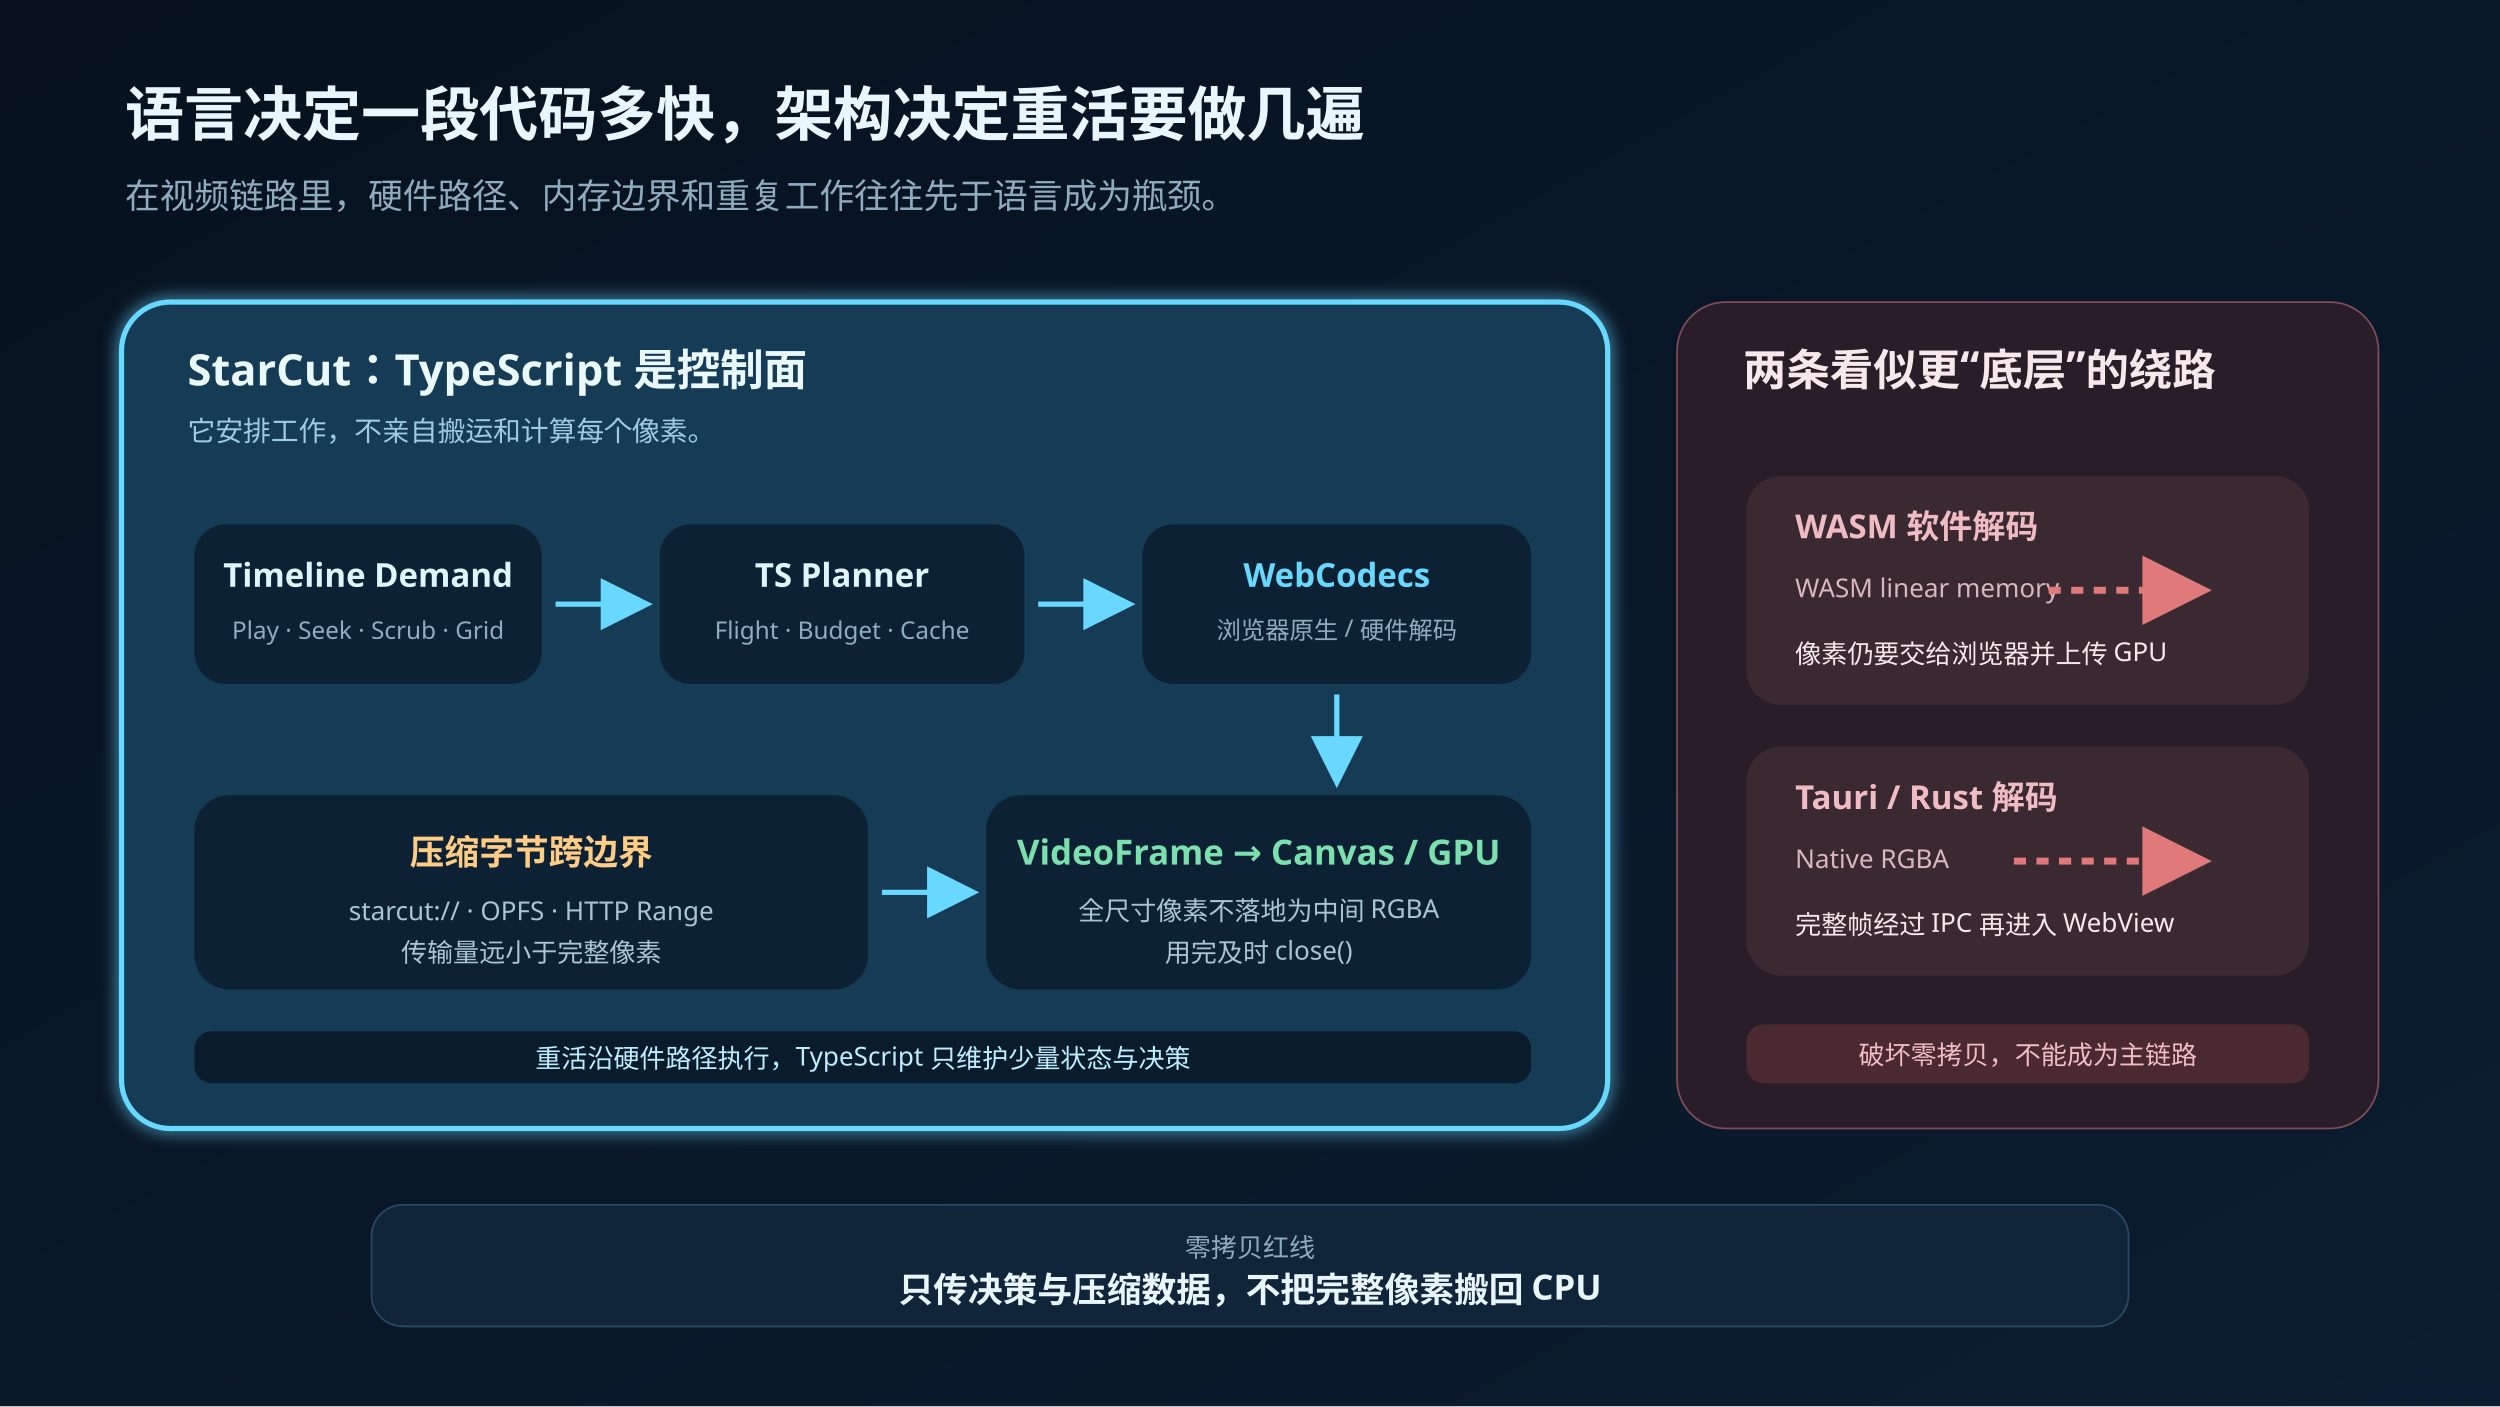
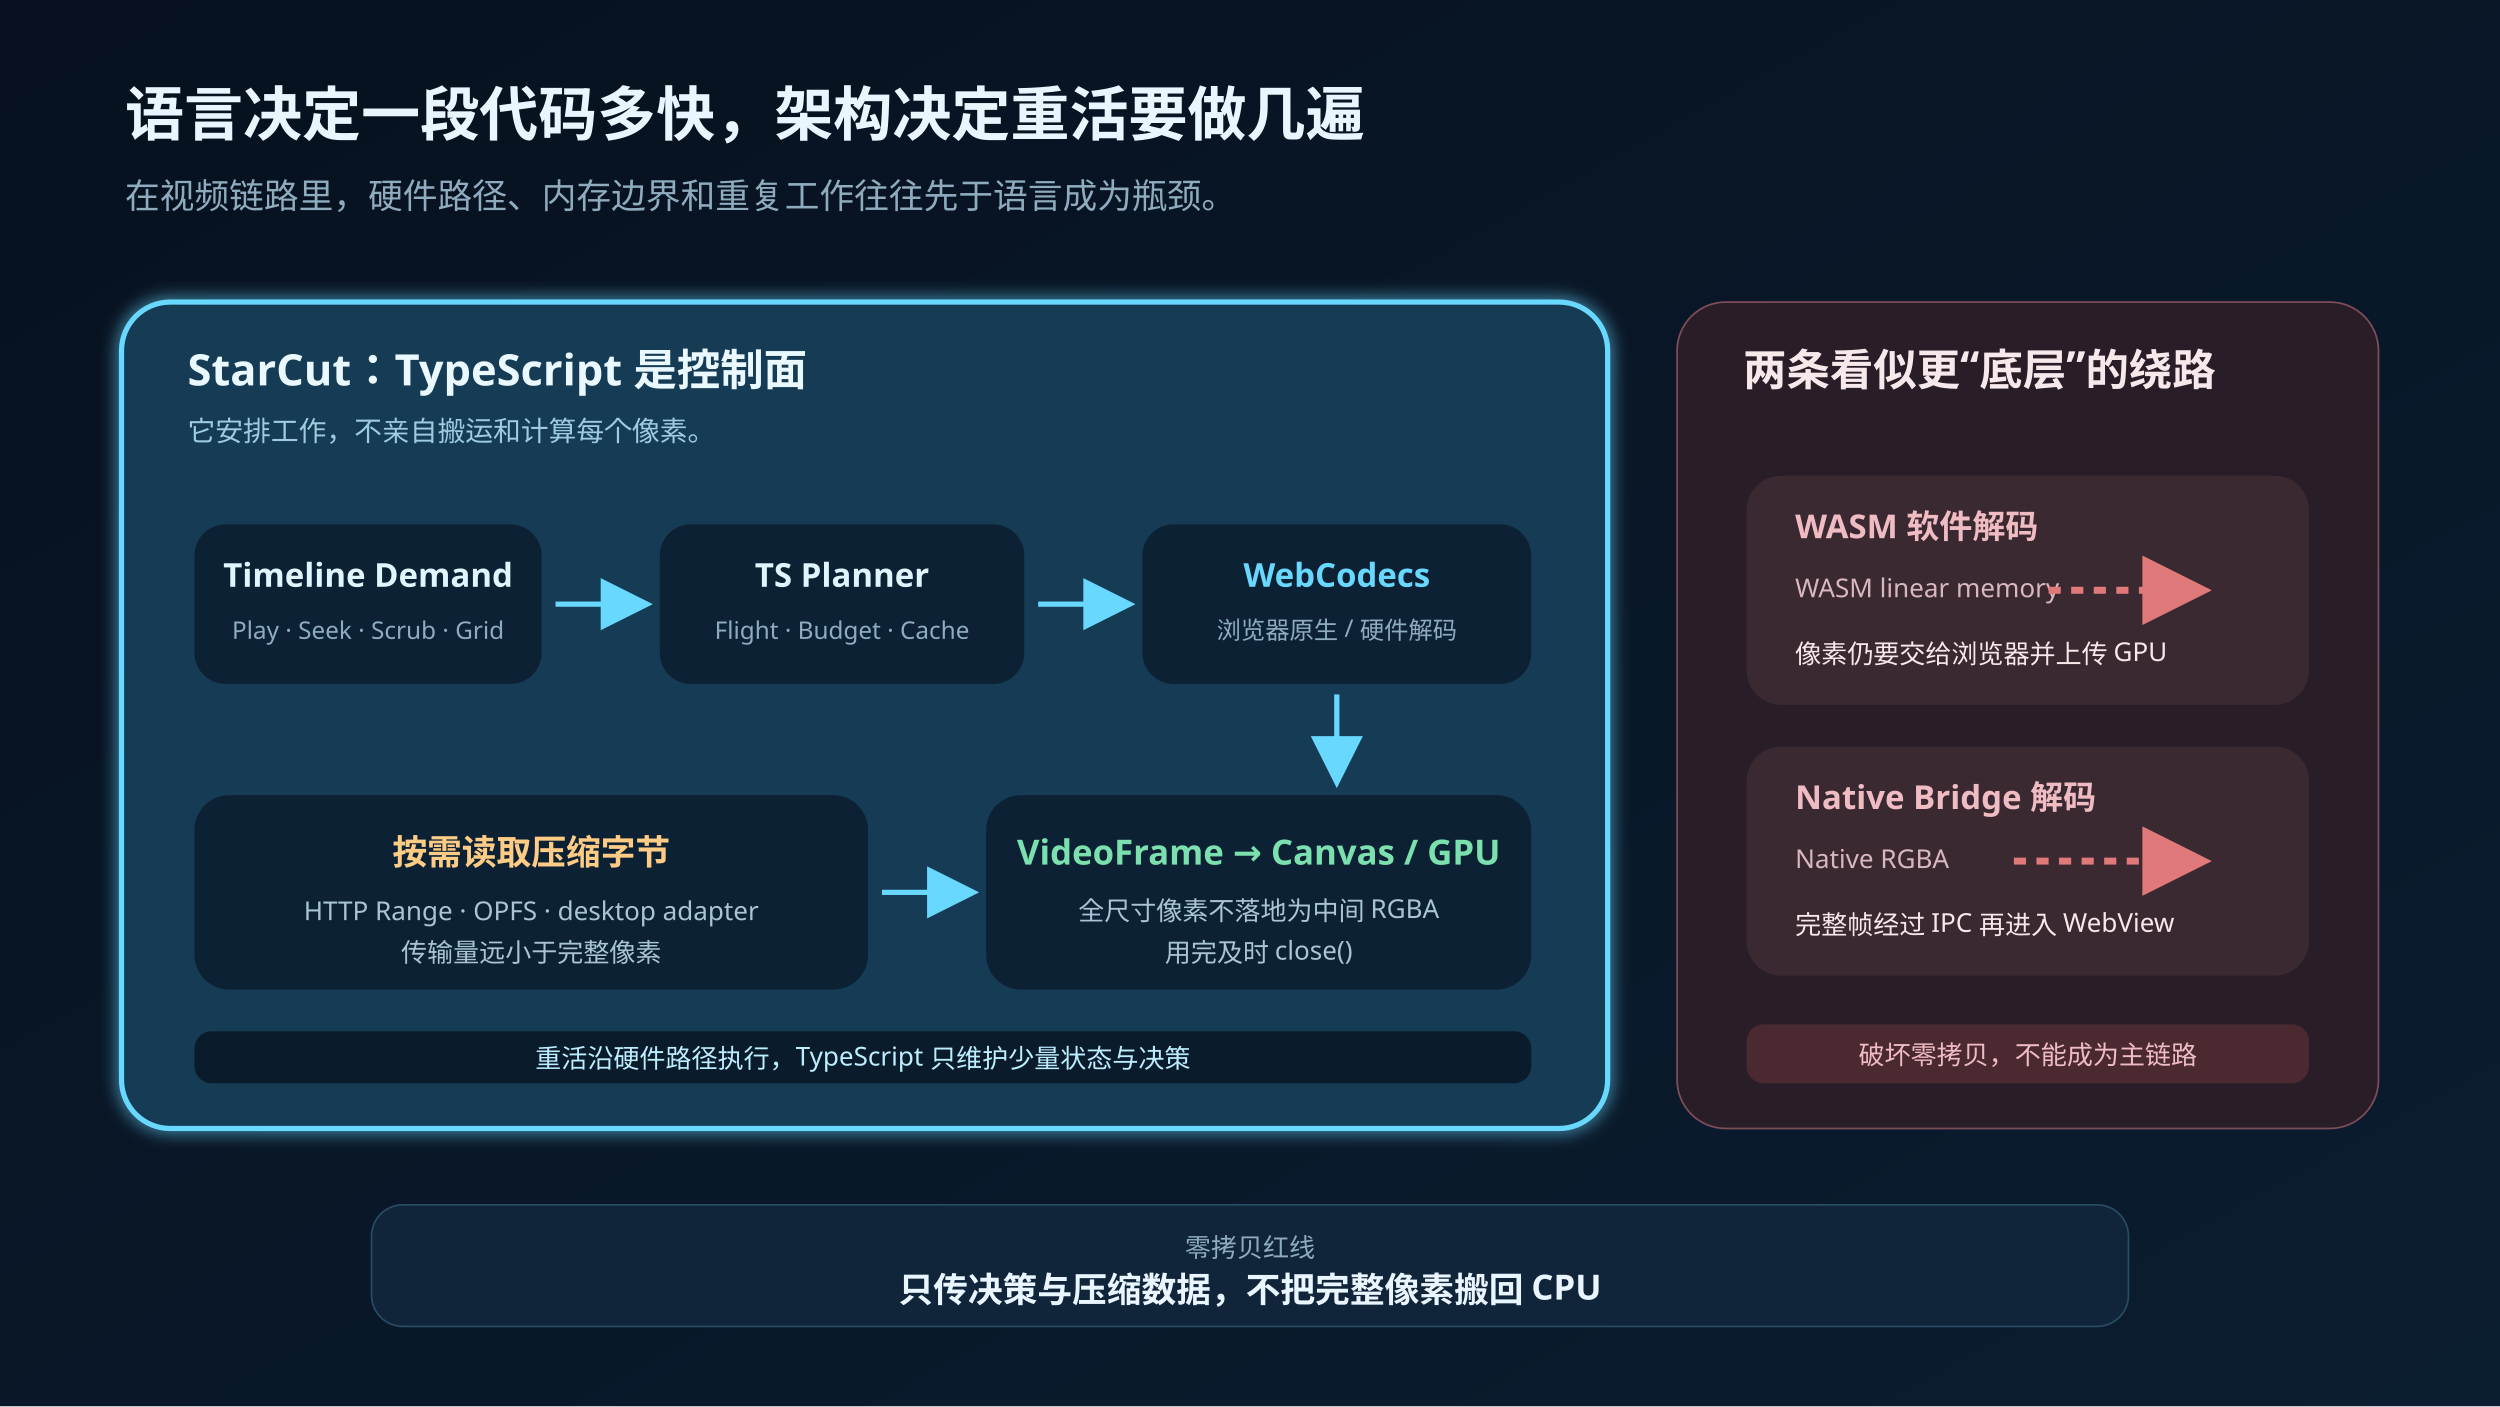
<svg xmlns="http://www.w3.org/2000/svg" width="1440" height="810" viewBox="0 0 1440 810" role="img" aria-labelledby="title desc">
  <defs>
    <linearGradient id="bg" x1="0" y1="0" x2="1" y2="1">
      <stop stop-color="#07111f" />
      <stop offset="1" stop-color="#0b1d30" />
    </linearGradient>
    <marker id="arrow" markerWidth="10" markerHeight="10" refX="8" refY="5" orient="auto">
      <path d="M0 0L10 5L0 10z" fill="#69d8ff" />
    </marker>
    <marker id="redArrow" markerWidth="10" markerHeight="10" refX="8" refY="5" orient="auto">
      <path d="M0 0L10 5L0 10z" fill="#e07979" />
    </marker>
    <filter id="glow">
      <feGaussianBlur stdDeviation="5" result="b" />
      <feMerge>
        <feMergeNode in="b" />
        <feMergeNode in="SourceGraphic" />
      </feMerge>
    </filter>
  </defs>
  <rect width="1440" height="810" fill="url(#bg)" />
  <text x="72" y="78" fill="#eaf6ff" font-size="34" font-weight="700" font-family="system-ui, sans-serif">语言决定一段代码多快，架构决定重活要做几遍</text>
  <text x="72" y="120" fill="#8facbf" font-size="20" font-family="system-ui, sans-serif">在视频链路里，硬件路径、内存边界和重复工作往往先于语言成为瓶颈。</text>
  <rect x="70" y="174" width="856" height="476" rx="28" fill="#123b55" stroke="#69d8ff" stroke-width="3" filter="url(#glow)" />
  <text x="108" y="222" fill="#eaf9ff" font-size="25" font-weight="800" font-family="system-ui, sans-serif">StarCut：TypeScript 是控制面</text>
  <text x="108" y="254" fill="#9dcbe0" font-size="16" font-family="system-ui, sans-serif">它安排工作，不亲自搬运和计算每个像素。</text>
  <g font-family="system-ui, sans-serif" text-anchor="middle">
    <rect x="112" y="302" width="200" height="92" rx="18" fill="#0c2234" />
    <text x="212" y="338" fill="#dff6ff" font-size="19" font-weight="700">Timeline Demand</text>
    <text x="212" y="368" fill="#8facbf" font-size="14">Play · Seek · Scrub · Grid</text>
    <path d="M320 348H370" stroke="#69d8ff" stroke-width="3" marker-end="url(#arrow)" />
    <rect x="380" y="302" width="210" height="92" rx="18" fill="#0c2234" />
    <text x="485" y="338" fill="#dff6ff" font-size="19" font-weight="700">TS Planner</text>
    <text x="485" y="368" fill="#8facbf" font-size="14">Flight · Budget · Cache</text>
    <path d="M598 348H648" stroke="#69d8ff" stroke-width="3" marker-end="url(#arrow)" />
    <rect x="658" y="302" width="224" height="92" rx="18" fill="#0c2234" />
    <text x="770" y="338" fill="#69d8ff" font-size="19" font-weight="700">WebCodecs</text>
    <text x="770" y="368" fill="#8facbf" font-size="14">浏览器原生 / 硬件解码</text>
    <path d="M770 400V448" stroke="#69d8ff" stroke-width="3" marker-end="url(#arrow)" />
    <rect x="568" y="458" width="314" height="112" rx="20" fill="#0c2234" />
    <text x="725" y="498" fill="#7ce0ae" font-size="20" font-weight="700">VideoFrame → Canvas / GPU</text>
    <text x="725" y="530" fill="#a9c4d5" font-size="15">全尺寸像素不落地为中间 RGBA</text>
    <text x="725" y="554" fill="#a9c4d5" font-size="15">用完及时 close()</text>
    <rect x="112" y="458" width="388" height="112" rx="20" fill="#0c2234" />
-     <text x="306" y="498" fill="#ffcc86" font-size="20" font-weight="700">压缩字节跨边界</text>
-     <text x="306" y="530" fill="#a9c4d5" font-size="15">starcut:// · OPFS · HTTP Range</text>
+     <text x="306" y="498" fill="#ffcc86" font-size="20" font-weight="700">按需读取压缩字节</text>
+     <text x="306" y="530" fill="#a9c4d5" font-size="15">HTTP Range · OPFS · desktop adapter</text>
    <text x="306" y="554" fill="#a9c4d5" font-size="15">传输量远小于完整像素</text>
    <path d="M508 514H558" stroke="#69d8ff" stroke-width="3" marker-end="url(#arrow)" />
  </g>
  <rect x="112" y="594" width="770" height="30" rx="10" fill="#0a1c2c" />
  <text x="497" y="615" fill="#bdeeff" font-size="15" text-anchor="middle" font-family="system-ui, sans-serif">重活沿硬件路径执行，TypeScript 只维护少量状态与决策</text>
  <rect x="966" y="174" width="404" height="476" rx="28" fill="#291d27" stroke="#7e4d58" />
  <text x="1004" y="222" fill="#f7e8eb" font-size="25" font-weight="800" font-family="system-ui, sans-serif">两条看似更“底层”的绕路</text>
  <g font-family="system-ui, sans-serif">
    <rect x="1006" y="274" width="324" height="132" rx="20" fill="#3b2931" />
    <text x="1034" y="310" fill="#f0bcc3" font-size="19" font-weight="700">WASM 软件解码</text>
    <text x="1034" y="344" fill="#d8b7be" font-size="15">WASM linear memory</text>
    <path d="M1180 340H1266" stroke="#e07979" stroke-width="4" stroke-dasharray="7 6" marker-end="url(#redArrow)" />
    <text x="1034" y="382" fill="#f7e8eb" font-size="15">像素仍要交给浏览器并上传 GPU</text>
    <rect x="1006" y="430" width="324" height="132" rx="20" fill="#3b2931" />
-     <text x="1034" y="466" fill="#f0bcc3" font-size="19" font-weight="700">Tauri / Rust 解码</text>
+     <text x="1034" y="466" fill="#f0bcc3" font-size="19" font-weight="700">Native Bridge 解码</text>
    <text x="1034" y="500" fill="#d8b7be" font-size="15">Native RGBA</text>
    <path d="M1160 496H1266" stroke="#e07979" stroke-width="4" stroke-dasharray="7 6" marker-end="url(#redArrow)" />
    <text x="1034" y="538" fill="#f7e8eb" font-size="15">完整帧经过 IPC 再进入 WebView</text>
  </g>
  <rect x="1006" y="590" width="324" height="34" rx="10" fill="#4a2931" />
  <text x="1168" y="613" fill="#f0bcc3" font-size="15" text-anchor="middle" font-family="system-ui, sans-serif">破坏零拷贝，不能成为主链路</text>
  <g transform="translate(214 694)" font-family="system-ui, sans-serif" text-anchor="middle">
    <rect width="1012" height="70" rx="18" fill="#10243a" stroke="#294a63" />
    <text x="506" y="30" fill="#8facbf" font-size="15">零拷贝红线</text>
    <text x="506" y="56" fill="#eaf6ff" font-size="20" font-weight="800">只传决策与压缩数据，不把完整像素搬回 CPU</text>
  </g>
</svg>
